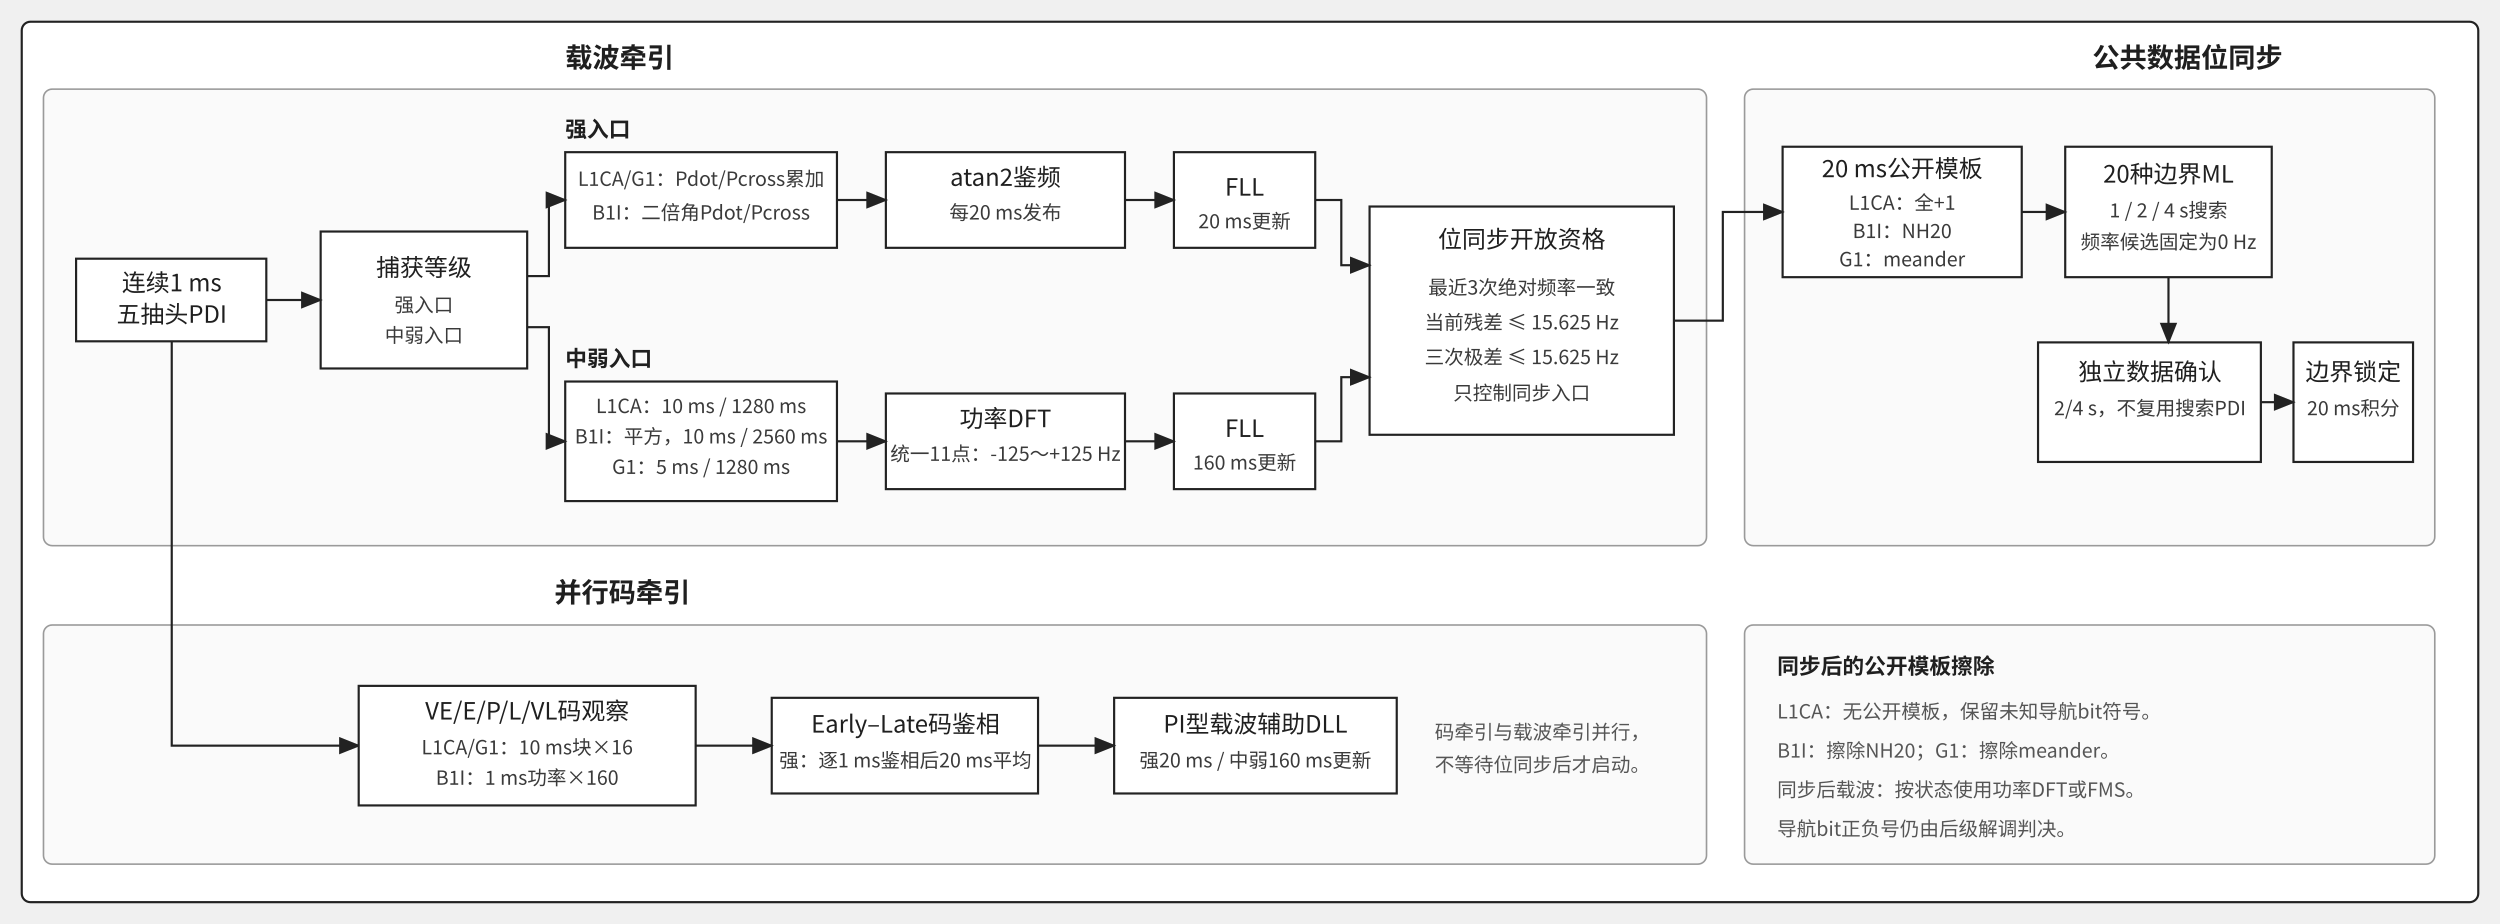
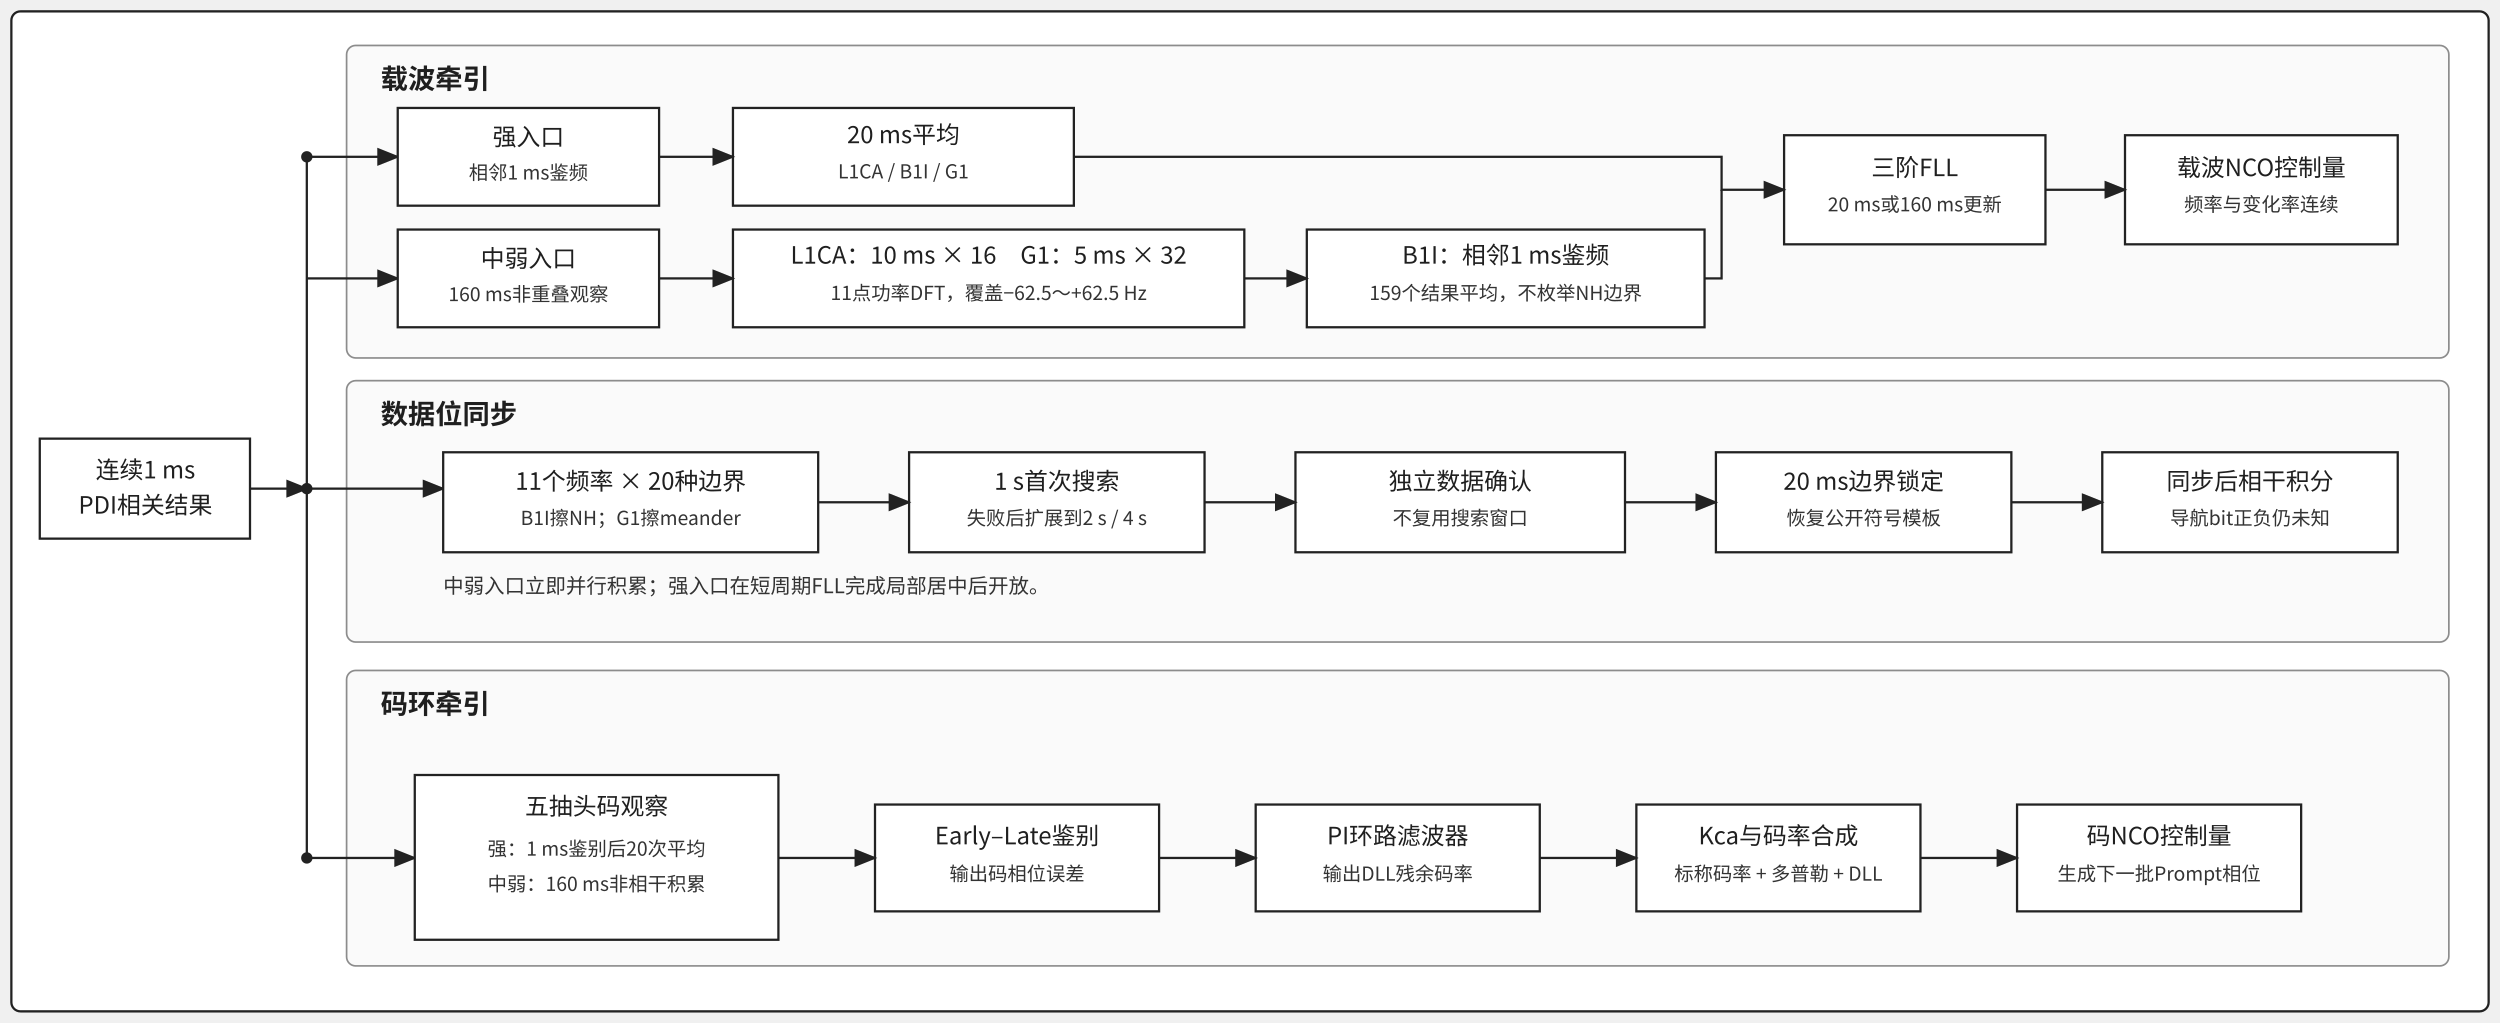
- <svg xmlns="http://www.w3.org/2000/svg" width="2300" height="850" viewBox="0 0 2300 850">
+ <svg xmlns="http://www.w3.org/2000/svg" width="2200" height="900" viewBox="0 0 2200 900">
  <defs>
    <marker id="arrow" markerWidth="10" markerHeight="8" refX="9" refY="4" orient="auto">
      <path d="M0,0 L10,4 L0,8 Z" fill="#222222" />
    </marker>
    <style>
+       .frame { fill:#ffffff; stroke:#222222; stroke-width:2; }
+       .lane { fill:#fafafa; stroke:#8c8c8c; stroke-width:1.5; }
      .box { fill:#ffffff; stroke:#222222; stroke-width:2; }
-       .group { fill:#fafafa; stroke:#9a9a9a; stroke-width:1.5; }
      .line { fill:none; stroke:#222222; stroke-width:2; marker-end:url(#arrow); }
-       .title { font:700 25px 'Noto Sans CJK SC','Microsoft YaHei',sans-serif; fill:#1f1f1f; }
-       .text { font:22px 'Noto Sans CJK SC','Microsoft YaHei',sans-serif; fill:#1f1f1f; text-anchor:middle; }
-       .small { font:18px 'Noto Sans CJK SC','Microsoft YaHei',sans-serif; fill:#3a3a3a; text-anchor:middle; }
-       .label { font:700 20px 'Noto Sans CJK SC','Microsoft YaHei',sans-serif; fill:#1f1f1f; }
-       .note { font:18px 'Noto Sans CJK SC','Microsoft YaHei',sans-serif; fill:#555555; }
+       .bus { fill:none; stroke:#222222; stroke-width:2; }
+       .dot { fill:#222222; }
+       .title { font:700 24px 'Noto Sans CJK SC','Microsoft YaHei',sans-serif; fill:#1f1f1f; }
+       .text { font:21px 'Noto Sans CJK SC','Microsoft YaHei',sans-serif; fill:#1f1f1f; text-anchor:middle; }
+       .small { font:17px 'Noto Sans CJK SC','Microsoft YaHei',sans-serif; fill:#333333; text-anchor:middle; }
+       .label { font:18px 'Noto Sans CJK SC','Microsoft YaHei',sans-serif; fill:#333333; }
    </style>
  </defs>
-   <rect x="20" y="20" width="2260" height="810" rx="8" class="box" />
-   <text x="520" y="62" class="title">载波牵引</text>
-   <rect x="40" y="82" width="1530" height="420" rx="8" class="group" />
-   <rect x="70" y="238" width="175" height="76" class="box" />
-   <text x="158" y="268" class="text">连续1 ms</text>
-   <text x="158" y="297" class="text">五抽头PDI</text>
-   <rect x="295" y="213" width="190" height="126" class="box" />
-   <text x="390" y="254" class="text">捕获等级</text>
-   <text x="390" y="287" class="small">强入口</text>
-   <text x="390" y="315" class="small">中弱入口</text>
-   <path d="M245 276 H295" class="line" />
-   <text x="520" y="126" class="label">强入口</text>
-   <rect x="520" y="140" width="250" height="88" class="box" />
-   <text x="645" y="171" class="small">L1CA/G1：Pdot/Pcross累加</text>
-   <text x="645" y="202" class="small">B1I：二倍角Pdot/Pcross</text>
-   <rect x="815" y="140" width="220" height="88" class="box" />
-   <text x="925" y="171" class="text">atan2鉴频</text>
-   <text x="925" y="202" class="small">每20 ms发布</text>
-   <rect x="1080" y="140" width="130" height="88" class="box" />
-   <text x="1145" y="180" class="text">FLL</text>
-   <text x="1145" y="210" class="small">20 ms更新</text>
-   <text x="520" y="337" class="label">中弱入口</text>
-   <rect x="520" y="351" width="250" height="110" class="box" />
-   <text x="645" y="380" class="small">L1CA：10 ms / 1280 ms</text>
-   <text x="645" y="408" class="small">B1I：平方，10 ms / 2560 ms</text>
-   <text x="645" y="436" class="small">G1：5 ms / 1280 ms</text>
-   <rect x="815" y="362" width="220" height="88" class="box" />
-   <text x="925" y="393" class="text">功率DFT</text>
-   <text x="925" y="424" class="small">统一11点：-125～+125 Hz</text>
-   <rect x="1080" y="362" width="130" height="88" class="box" />
-   <text x="1145" y="402" class="text">FLL</text>
-   <text x="1145" y="432" class="small">160 ms更新</text>
-   <path d="M485 254 H505 V184 H520" class="line" />
-   <path d="M485 301 H505 V406 H520" class="line" />
-   <path d="M770 184 H815" class="line" />
-   <path d="M1035 184 H1080" class="line" />
-   <path d="M770 406 H815" class="line" />
-   <path d="M1035 406 H1080" class="line" />
-   <rect x="1260" y="190" width="280" height="210" class="box" />
-   <text x="1400" y="228" class="text">位同步开放资格</text>
-   <text x="1400" y="271" class="small">最近3次绝对频率一致</text>
-   <text x="1400" y="303" class="small">当前残差 ≤ 15.625 Hz</text>
-   <text x="1400" y="335" class="small">三次极差 ≤ 15.625 Hz</text>
-   <text x="1400" y="368" class="small">只控制同步入口</text>
-   <path d="M1210 184 H1234 V244 H1260" class="line" />
-   <path d="M1210 406 H1234 V347 H1260" class="line" />
-   <text x="1925" y="62" class="title">公共数据位同步</text>
-   <rect x="1605" y="82" width="635" height="420" rx="8" class="group" />
-   <rect x="1640" y="135" width="220" height="120" class="box" />
-   <text x="1750" y="163" class="text">20 ms公开模板</text>
-   <text x="1750" y="193" class="small">L1CA：全+1</text>
-   <text x="1750" y="219" class="small">B1I：NH20</text>
-   <text x="1750" y="245" class="small">G1：meander</text>
-   <rect x="1900" y="135" width="190" height="120" class="box" />
-   <text x="1995" y="168" class="text">20种边界ML</text>
-   <text x="1995" y="200" class="small">1 / 2 / 4 s搜索</text>
-   <text x="1995" y="229" class="small">频率候选固定为0 Hz</text>
-   <rect x="1875" y="315" width="205" height="110" class="box" />
-   <text x="1978" y="350" class="text">独立数据确认</text>
-   <text x="1978" y="382" class="small">2/4 s，不复用搜索PDI</text>
-   <rect x="2110" y="315" width="110" height="110" class="box" />
-   <text x="2165" y="350" class="text">边界锁定</text>
-   <text x="2165" y="382" class="small">20 ms积分</text>
-   <path d="M1540 295 H1585 V195 H1640" class="line" />
-   <path d="M1860 195 H1900" class="line" />
-   <path d="M1995 255 V315" class="line" />
-   <path d="M2080 370 H2110" class="line" />
-   <text x="510" y="554" class="title">并行码牵引</text>
-   <rect x="40" y="575" width="1530" height="220" rx="8" class="group" />
-   <path d="M158 314 V686 H330" class="line" />
-   <rect x="330" y="631" width="310" height="110" class="box" />
-   <text x="485" y="662" class="text">VE/E/P/L/VL码观察</text>
-   <text x="485" y="694" class="small">L1CA/G1：10 ms块×16</text>
-   <text x="485" y="722" class="small">B1I：1 ms功率×160</text>
-   <rect x="710" y="642" width="245" height="88" class="box" />
-   <text x="833" y="674" class="text">Early–Late码鉴相</text>
-   <text x="833" y="706" class="small">强：逐1 ms鉴相后20 ms平均</text>
-   <rect x="1025" y="642" width="260" height="88" class="box" />
-   <text x="1155" y="674" class="text">PI型载波辅助DLL</text>
-   <text x="1155" y="706" class="small">强20 ms / 中弱160 ms更新</text>
-   <path d="M640 686 H710" class="line" />
-   <path d="M955 686 H1025" class="line" />
-   <text x="1320" y="680" class="note">码牵引与载波牵引并行，</text>
-   <text x="1320" y="710" class="note">不等待位同步后才启动。</text>
-   <rect x="1605" y="575" width="635" height="220" rx="8" class="group" />
-   <text x="1635" y="620" class="label">同步后的公开模板擦除</text>
-   <text x="1635" y="661" class="note">L1CA：无公开模板，保留未知导航bit符号。</text>
-   <text x="1635" y="697" class="note">B1I：擦除NH20；G1：擦除meander。</text>
-   <text x="1635" y="733" class="note">同步后载波：按状态使用功率DFT或FMS。</text>
-   <text x="1635" y="769" class="note">导航bit正负号仍由后级解调判决。</text>
+   <rect x="10" y="10" width="2180" height="880" rx="8" class="frame" />
+   <rect x="35" y="386" width="185" height="88" class="box" />
+   <text x="128" y="421" class="text">连续1 ms</text>
+   <text x="128" y="452" class="text">PDI相关结果</text>
+   <path d="M220 430 H270" class="line" />
+   <path d="M270 138 V755" class="bus" />
+   <circle cx="270" cy="138" r="5" class="dot" />
+   <circle cx="270" cy="430" r="5" class="dot" />
+   <circle cx="270" cy="755" r="5" class="dot" />
+   <rect x="305" y="40" width="1850" height="275" rx="8" class="lane" />
+   <text x="335" y="78" class="title">载波牵引</text>
+   <path d="M270 138 H350" class="line" />
+   <rect x="350" y="95" width="230" height="86" class="box" />
+   <text x="465" y="128" class="text">强入口</text>
+   <text x="465" y="158" class="small">相邻1 ms鉴频</text>
+   <rect x="645" y="95" width="300" height="86" class="box" />
+   <text x="795" y="126" class="text">20 ms平均</text>
+   <text x="795" y="157" class="small">L1CA / B1I / G1</text>
+   <path d="M580 138 H645" class="line" />
+   <path d="M270 245 H350" class="line" />
+   <rect x="350" y="202" width="230" height="86" class="box" />
+   <text x="465" y="235" class="text">中弱入口</text>
+   <text x="465" y="265" class="small">160 ms非重叠观察</text>
+   <rect x="645" y="202" width="450" height="86" class="box" />
+   <text x="870" y="232" class="text">L1CA：10 ms × 16　G1：5 ms × 32</text>
+   <text x="870" y="264" class="small">11点功率DFT，覆盖−62.5～+62.5 Hz</text>
+   <rect x="1150" y="202" width="350" height="86" class="box" />
+   <text x="1325" y="232" class="text">B1I：相邻1 ms鉴频</text>
+   <text x="1325" y="264" class="small">159个结果平均，不枚举NH边界</text>
+   <path d="M580 245 H645" class="line" />
+   <path d="M1095 245 H1150" class="line" />
+   <rect x="1570" y="119" width="230" height="96" class="box" />
+   <text x="1685" y="155" class="text">三阶FLL</text>
+   <text x="1685" y="186" class="small">20 ms或160 ms更新</text>
+   <path d="M945 138 H1515 V167 H1570" class="line" />
+   <path d="M1500 245 H1515 V167" class="bus" />
+   <rect x="1870" y="119" width="240" height="96" class="box" />
+   <text x="1990" y="155" class="text">载波NCO控制量</text>
+   <text x="1990" y="186" class="small">频率与变化率连续</text>
+   <path d="M1800 167 H1870" class="line" />
+   <rect x="305" y="335" width="1850" height="230" rx="8" class="lane" />
+   <text x="335" y="373" class="title">数据位同步</text>
+   <path d="M270 430 H390" class="line" />
+   <rect x="390" y="398" width="330" height="88" class="box" />
+   <text x="555" y="431" class="text">11个频率 × 20种边界</text>
+   <text x="555" y="462" class="small">B1I擦NH；G1擦meander</text>
+   <rect x="800" y="398" width="260" height="88" class="box" />
+   <text x="930" y="431" class="text">1 s首次搜索</text>
+   <text x="930" y="462" class="small">失败后扩展到2 s / 4 s</text>
+   <rect x="1140" y="398" width="290" height="88" class="box" />
+   <text x="1285" y="431" class="text">独立数据确认</text>
+   <text x="1285" y="462" class="small">不复用搜索窗口</text>
+   <rect x="1510" y="398" width="260" height="88" class="box" />
+   <text x="1640" y="431" class="text">20 ms边界锁定</text>
+   <text x="1640" y="462" class="small">恢复公开符号模板</text>
+   <rect x="1850" y="398" width="260" height="88" class="box" />
+   <text x="1980" y="431" class="text">同步后相干积分</text>
+   <text x="1980" y="462" class="small">导航bit正负仍未知</text>
+   <path d="M720 442 H800" class="line" />
+   <path d="M1060 442 H1140" class="line" />
+   <path d="M1430 442 H1510" class="line" />
+   <path d="M1770 442 H1850" class="line" />
+   <text x="390" y="522" class="label">中弱入口立即并行积累；强入口在短周期FLL完成局部居中后开放。</text>
+   <rect x="305" y="590" width="1850" height="260" rx="8" class="lane" />
+   <text x="335" y="628" class="title">码环牵引</text>
+   <path d="M270 755 H365" class="line" />
+   <rect x="365" y="682" width="320" height="145" class="box" />
+   <text x="525" y="717" class="text">五抽头码观察</text>
+   <text x="525" y="753" class="small">强：1 ms鉴别后20次平均</text>
+   <text x="525" y="784" class="small">中弱：160 ms非相干积累</text>
+   <rect x="770" y="708" width="250" height="94" class="box" />
+   <text x="895" y="743" class="text">Early–Late鉴别</text>
+   <text x="895" y="775" class="small">输出码相位误差</text>
+   <rect x="1105" y="708" width="250" height="94" class="box" />
+   <text x="1230" y="743" class="text">PI环路滤波器</text>
+   <text x="1230" y="775" class="small">输出DLL残余码率</text>
+   <rect x="1440" y="708" width="250" height="94" class="box" />
+   <text x="1565" y="743" class="text">Kca与码率合成</text>
+   <text x="1565" y="775" class="small">标称码率 + 多普勒 + DLL</text>
+   <rect x="1775" y="708" width="250" height="94" class="box" />
+   <text x="1900" y="743" class="text">码NCO控制量</text>
+   <text x="1900" y="775" class="small">生成下一批Prompt相位</text>
+   <path d="M685 755 H770" class="line" />
+   <path d="M1020 755 H1105" class="line" />
+   <path d="M1355 755 H1440" class="line" />
+   <path d="M1690 755 H1775" class="line" />
</svg>
